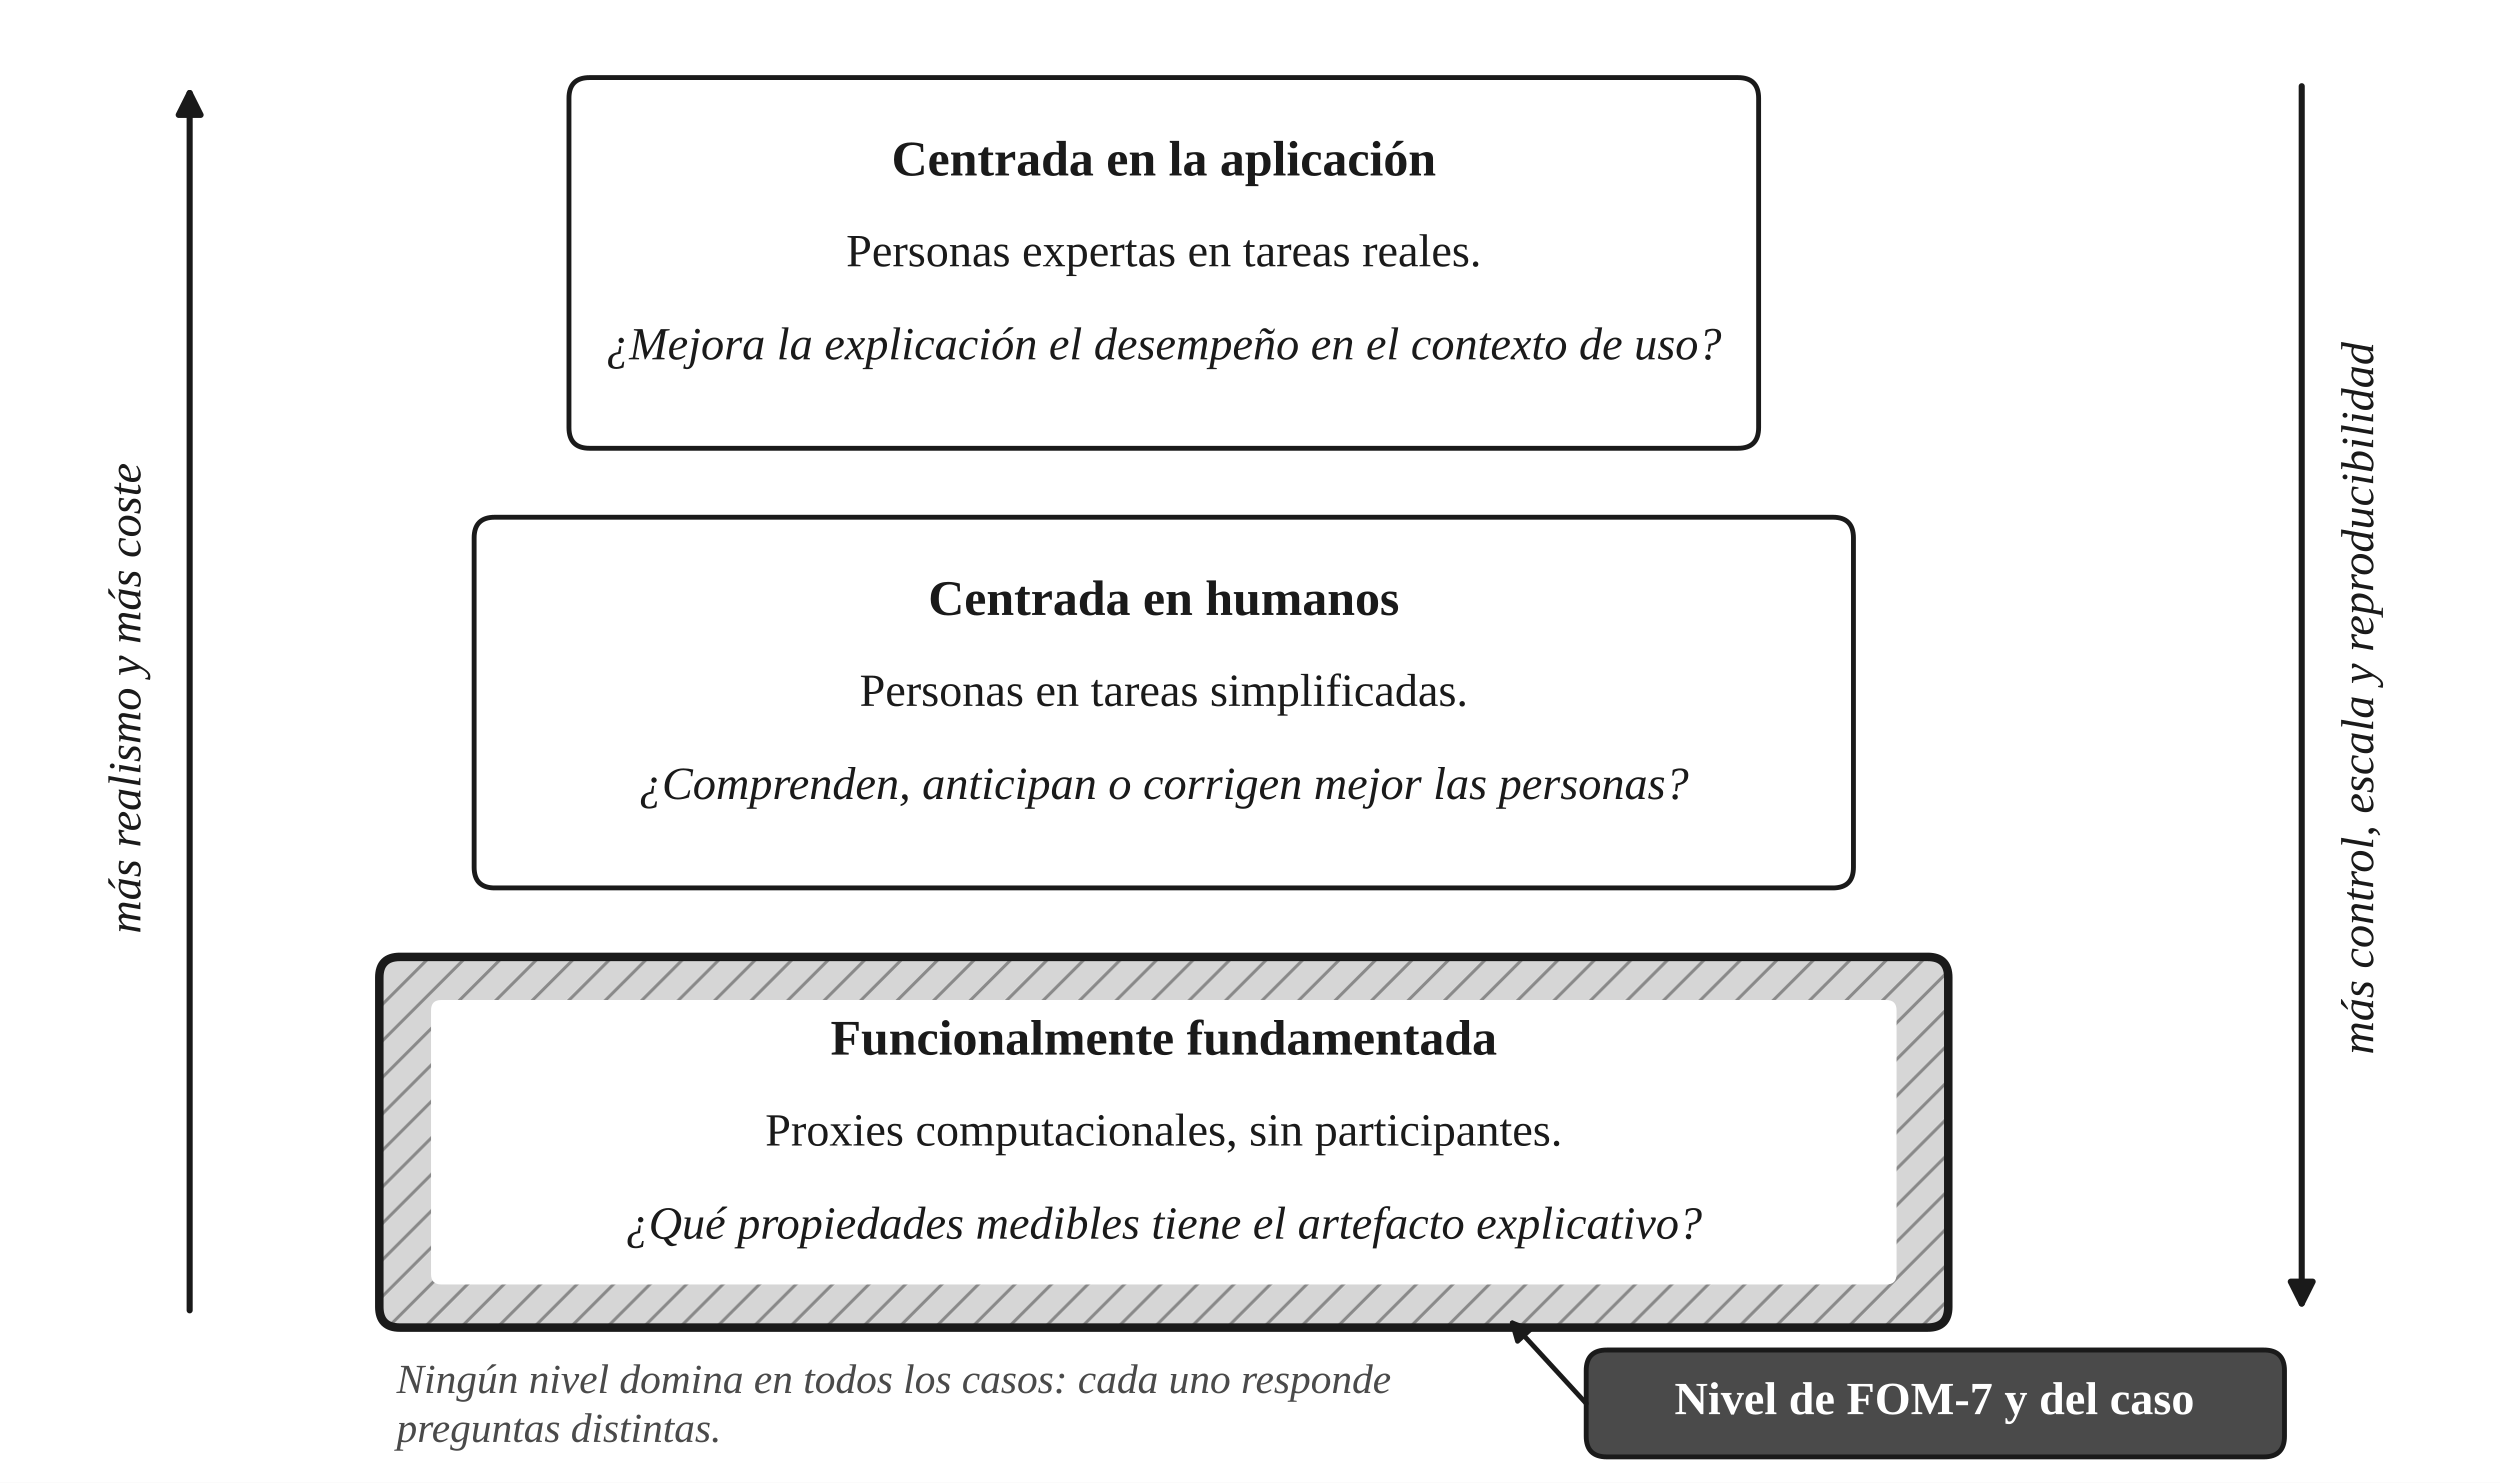
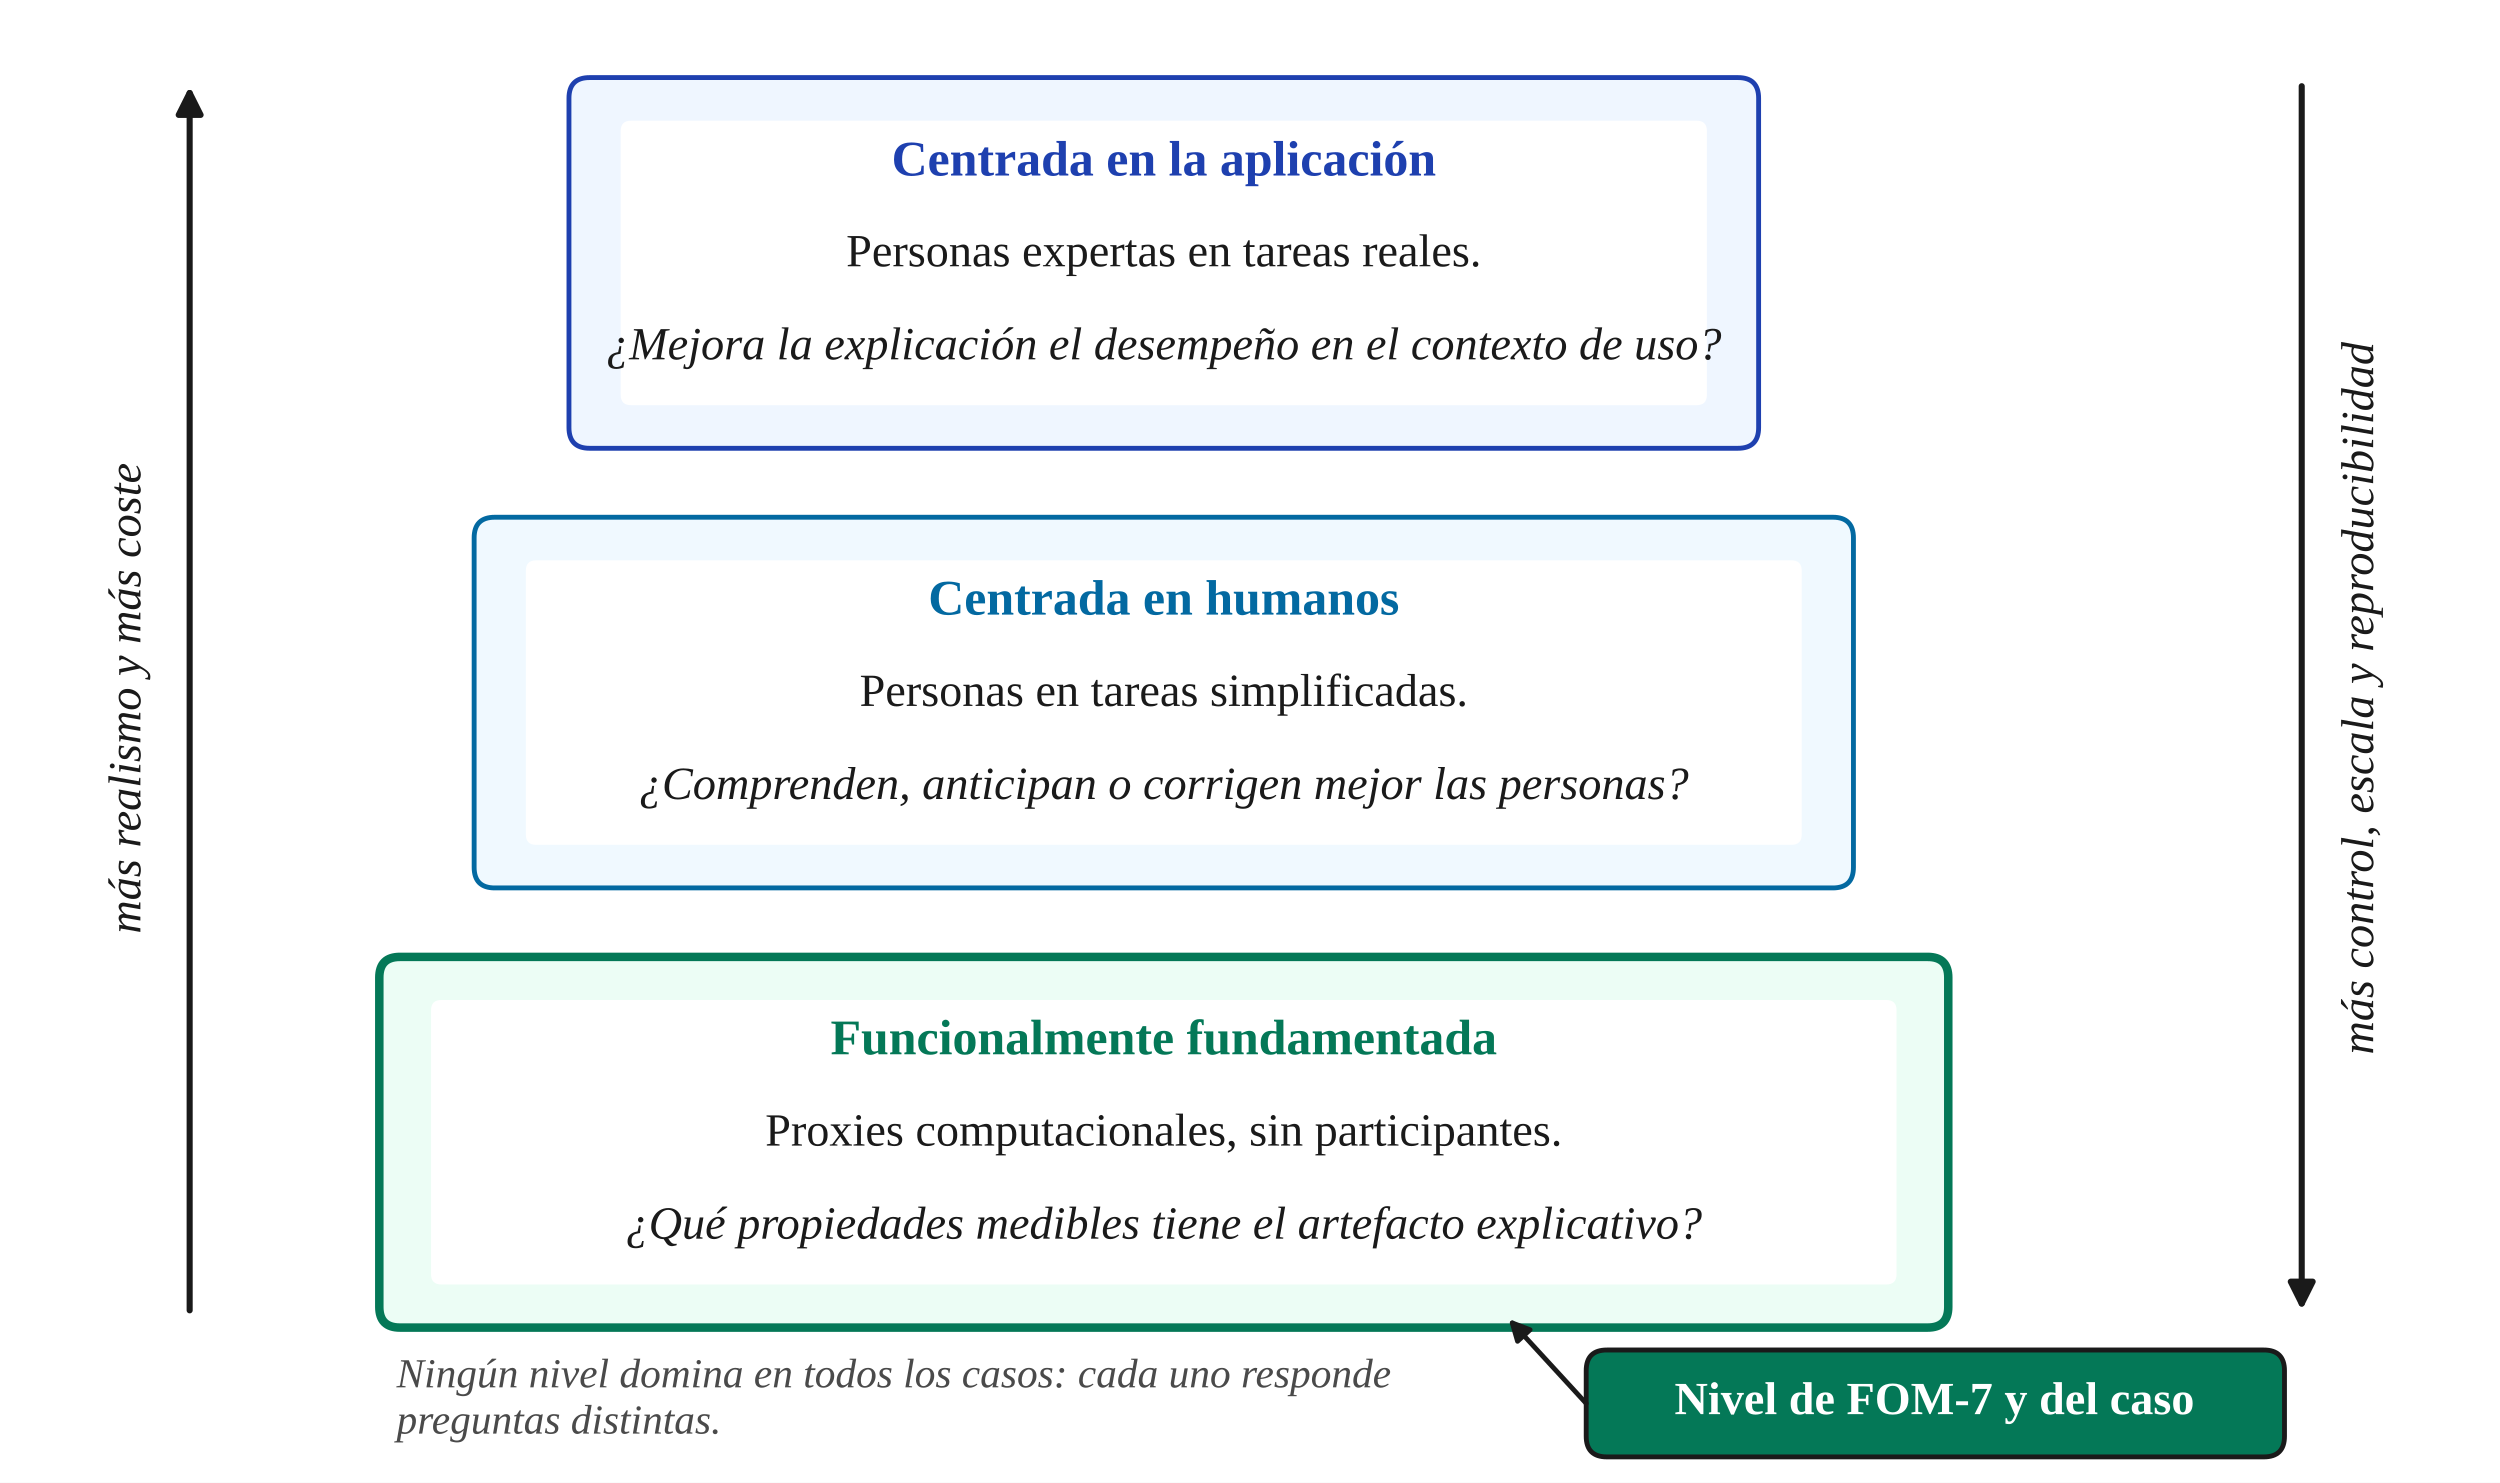
<svg xmlns="http://www.w3.org/2000/svg" width="411.024pt" height="243.78pt" viewBox="0 0 411.024 243.78" version="1.1">
  <defs>
    <style type="text/css">*{stroke-linejoin: round; stroke-linecap: butt}</style>
  </defs>
  <g id="figure_1">
    <g id="patch_1">
      <path d="M 0 243.78  L 411.024 243.78  L 411.024 0  L 0 0  z " style="fill: #ffffff" />
    </g>
    <g id="axes_1">
      <g id="patch_2">
-         <path d="M 96.945 73.701  L 285.732 73.701  Q 289.134 73.701 289.134 70.299  L 289.134 16.157  Q 289.134 12.756 285.732 12.756  L 96.945 12.756  Q 93.543 12.756 93.543 16.157  L 93.543 70.299  Q 93.543 73.701 96.945 73.701  z " clip-path="url(#pa3cc0b8a79)" style="fill: #ffffff; stroke: #1a1a1a; stroke-width: 0.8; stroke-linejoin: miter" />
+         <path d="M 96.945 73.701  L 285.732 73.701  Q 289.134 73.701 289.134 70.299  L 289.134 16.157  Q 289.134 12.756 285.732 12.756  L 96.945 12.756  Q 93.543 12.756 93.543 16.157  L 93.543 70.299  Q 93.543 73.701 96.945 73.701  z " clip-path="url(#p6efbd9426d)" style="fill: #eff6ff; stroke: #1e40af; stroke-width: 0.8; stroke-linejoin: miter" />
      </g>
      <g id="patch_3">
-         <path d="M 103.748 66.614  L 278.929 66.614  Q 280.63 66.614 280.63 64.913  L 280.63 21.543  Q 280.63 19.843 278.929 19.843  L 103.748 19.843  Q 102.047 19.843 102.047 21.543  L 102.047 64.913  Q 102.047 66.614 103.748 66.614  z " clip-path="url(#pa3cc0b8a79)" style="fill: #ffffff" />
+         <path d="M 103.748 66.614  L 278.929 66.614  Q 280.63 66.614 280.63 64.913  L 280.63 21.543  Q 280.63 19.843 278.929 19.843  L 103.748 19.843  Q 102.047 19.843 102.047 21.543  L 102.047 64.913  Q 102.047 66.614 103.748 66.614  z " clip-path="url(#p6efbd9426d)" style="fill: #ffffff" />
      </g>
      <g id="patch_4">
-         <path d="M 81.354 145.984  L 301.323 145.984  Q 304.724 145.984 304.724 142.583  L 304.724 88.441  Q 304.724 85.039 301.323 85.039  L 81.354 85.039  Q 77.953 85.039 77.953 88.441  L 77.953 142.583  Q 77.953 145.984 81.354 145.984  z " clip-path="url(#pa3cc0b8a79)" style="fill: #ffffff; stroke: #1a1a1a; stroke-width: 0.8; stroke-linejoin: miter" />
+         <path d="M 81.354 145.984  L 301.323 145.984  Q 304.724 145.984 304.724 142.583  L 304.724 88.441  Q 304.724 85.039 301.323 85.039  L 81.354 85.039  Q 77.953 85.039 77.953 88.441  L 77.953 142.583  Q 77.953 145.984 81.354 145.984  z " clip-path="url(#p6efbd9426d)" style="fill: #f0f9ff; stroke: #0369a1; stroke-width: 0.8; stroke-linejoin: miter" />
      </g>
      <g id="patch_5">
-         <path d="M 88.157 138.898  L 294.52 138.898  Q 296.22 138.898 296.22 137.197  L 296.22 93.827  Q 296.22 92.126 294.52 92.126  L 88.157 92.126  Q 86.457 92.126 86.457 93.827  L 86.457 137.197  Q 86.457 138.898 88.157 138.898  z " clip-path="url(#pa3cc0b8a79)" style="fill: #ffffff" />
+         <path d="M 88.157 138.898  L 294.52 138.898  Q 296.22 138.898 296.22 137.197  L 296.22 93.827  Q 296.22 92.126 294.52 92.126  L 88.157 92.126  Q 86.457 92.126 86.457 93.827  L 86.457 137.197  Q 86.457 138.898 88.157 138.898  z " clip-path="url(#p6efbd9426d)" style="fill: #ffffff" />
      </g>
      <g id="patch_6">
-         <path d="M 65.764 218.268  L 316.913 218.268  Q 320.315 218.268 320.315 214.866  L 320.315 160.724  Q 320.315 157.323 316.913 157.323  L 65.764 157.323  Q 62.362 157.323 62.362 160.724  L 62.362 214.866  Q 62.362 218.268 65.764 218.268  z " clip-path="url(#pa3cc0b8a79)" style="fill: url(#h44597a4d91); stroke: #1a1a1a; stroke-width: 1.4; stroke-linejoin: miter" />
+         <path d="M 65.764 218.268  L 316.913 218.268  Q 320.315 218.268 320.315 214.866  L 320.315 160.724  Q 320.315 157.323 316.913 157.323  L 65.764 157.323  Q 62.362 157.323 62.362 160.724  L 62.362 214.866  Q 62.362 218.268 65.764 218.268  z " clip-path="url(#p6efbd9426d)" style="fill: #ecfdf5; stroke: #047857; stroke-width: 1.4; stroke-linejoin: miter" />
      </g>
      <g id="patch_7">
-         <path d="M 72.567 211.181  L 310.11 211.181  Q 311.811 211.181 311.811 209.48  L 311.811 166.11  Q 311.811 164.409 310.11 164.409  L 72.567 164.409  Q 70.866 164.409 70.866 166.11  L 70.866 209.48  Q 70.866 211.181 72.567 211.181  z " clip-path="url(#pa3cc0b8a79)" style="fill: #ffffff" />
+         <path d="M 72.567 211.181  L 310.11 211.181  Q 311.811 211.181 311.811 209.48  L 311.811 166.11  Q 311.811 164.409 310.11 164.409  L 72.567 164.409  Q 70.866 164.409 70.866 166.11  L 70.866 209.48  Q 70.866 211.181 72.567 211.181  z " clip-path="url(#p6efbd9426d)" style="fill: #ffffff" />
      </g>
      <g id="patch_8">
-         <path d="M 264.189 239.528  L 372.189 239.528  Q 375.591 239.528 375.591 236.126  L 375.591 225.354  Q 375.591 221.953 372.189 221.953  L 264.189 221.953  Q 260.787 221.953 260.787 225.354  L 260.787 236.126  Q 260.787 239.528 264.189 239.528  z " clip-path="url(#pa3cc0b8a79)" style="fill: #4a4a4a; stroke: #1a1a1a; stroke-width: 0.8; stroke-linejoin: miter" />
+         <path d="M 264.189 239.528  L 372.189 239.528  Q 375.591 239.528 375.591 236.126  L 375.591 225.354  Q 375.591 221.953 372.189 221.953  L 264.189 221.953  Q 260.787 221.953 260.787 225.354  L 260.787 236.126  Q 260.787 239.528 264.189 239.528  z " clip-path="url(#p6efbd9426d)" style="fill: #047857; stroke: #1a1a1a; stroke-width: 0.8; stroke-linejoin: miter" />
      </g>
      <g id="text_1">
-         <text style="font-weight: 700; font-size: 8.2px; font-family: 'Times New Roman', 'DejaVu Serif', serif; text-anchor: middle; fill: #1a1a1a" x="191.339" y="28.851" transform="rotate(-0 191.3386 28.85085)">Centrada en la aplicación</text>
+         <text style="fill: #1e40af; font: 700 8.2px 'Times New Roman', 'DejaVu Serif', serif; text-anchor: middle" x="191.339" y="28.859" transform="rotate(-0 191.3386 28.8587)">Centrada en la aplicación</text>
      </g>
      <g id="text_2">
-         <text style="font-size: 7.6px; font-family: 'Times New Roman', 'DejaVu Serif', serif; text-anchor: middle; fill: #1a1a1a" x="191.339" y="43.771" transform="rotate(-0 191.3386 43.77126)">Personas expertas en tareas reales.</text>
+         <text style="fill: #1a1a1a; font: 7.6px 'Times New Roman', 'DejaVu Serif', serif; text-anchor: middle" x="191.339" y="43.779" transform="rotate(-0 191.3386 43.77854)">Personas expertas en tareas reales.</text>
      </g>
      <g id="text_3">
-         <text style="font-style: italic; font-size: 7.6px; font-family: 'Times New Roman', 'DejaVu Serif', serif; text-anchor: middle; fill: #1a1a1a" x="191.339" y="59.078" transform="rotate(-0 191.3386 59.07835)">¿Mejora la explicación el desempeño en el contexto de uso?</text>
+         <text style="fill: #1a1a1a; font: italic 7.6px 'Times New Roman', 'DejaVu Serif', serif; text-anchor: middle" x="191.339" y="59.078" transform="rotate(-0 191.3386 59.0785)">¿Mejora la explicación el desempeño en el contexto de uso?</text>
      </g>
      <g id="text_4">
-         <text style="font-weight: 700; font-size: 8.2px; font-family: 'Times New Roman', 'DejaVu Serif', serif; text-anchor: middle; fill: #1a1a1a" x="191.339" y="101.104" transform="rotate(-0 191.3386 101.1044)">Centrada en humanos</text>
+         <text style="fill: #0369a1; font: 700 8.2px 'Times New Roman', 'DejaVu Serif', serif; text-anchor: middle" x="191.339" y="101.051" transform="rotate(-0 191.3386 101.0506)">Centrada en humanos</text>
      </g>
      <g id="text_5">
-         <text style="font-size: 7.6px; font-family: 'Times New Roman', 'DejaVu Serif', serif; text-anchor: middle; fill: #1a1a1a" x="191.339" y="116.055" transform="rotate(-0 191.3386 116.0547)">Personas en tareas simplificadas.</text>
+         <text style="fill: #1a1a1a; font: 7.6px 'Times New Roman', 'DejaVu Serif', serif; text-anchor: middle" x="191.339" y="116.062" transform="rotate(-0 191.3386 116.062)">Personas en tareas simplificadas.</text>
      </g>
      <g id="text_6">
-         <text style="font-style: italic; font-size: 7.6px; font-family: 'Times New Roman', 'DejaVu Serif', serif; text-anchor: middle; fill: #1a1a1a" x="191.339" y="131.362" transform="rotate(-0 191.3386 131.3618)">¿Comprenden, anticipan o corrigen mejor las personas?</text>
+         <text style="fill: #1a1a1a; font: italic 7.6px 'Times New Roman', 'DejaVu Serif', serif; text-anchor: middle" x="191.339" y="131.362" transform="rotate(-0 191.3386 131.362)">¿Comprenden, anticipan o corrigen mejor las personas?</text>
      </g>
      <g id="text_7">
-         <text style="font-weight: 700; font-size: 8.2px; font-family: 'Times New Roman', 'DejaVu Serif', serif; text-anchor: middle; fill: #1a1a1a" x="191.339" y="173.39" transform="rotate(-0 191.3386 173.3902)">Funcionalmente fundamentada</text>
+         <text style="fill: #047857; font: 700 8.2px 'Times New Roman', 'DejaVu Serif', serif; text-anchor: middle" x="191.339" y="173.334" transform="rotate(-0 191.3386 173.334)">Funcionalmente fundamentada</text>
      </g>
      <g id="text_8">
-         <text style="font-size: 7.6px; font-family: 'Times New Roman', 'DejaVu Serif', serif; text-anchor: middle; fill: #1a1a1a" x="191.339" y="188.338" transform="rotate(-0 191.3386 188.3382)">Proxies computacionales, sin participantes.</text>
+         <text style="fill: #1a1a1a; font: 7.6px 'Times New Roman', 'DejaVu Serif', serif; text-anchor: middle" x="191.339" y="188.345" transform="rotate(-0 191.3386 188.3455)">Proxies computacionales, sin participantes.</text>
      </g>
      <g id="text_9">
-         <text style="font-style: italic; font-size: 7.6px; font-family: 'Times New Roman', 'DejaVu Serif', serif; text-anchor: middle; fill: #1a1a1a" x="191.339" y="203.645" transform="rotate(-0 191.3386 203.6453)">¿Qué propiedades medibles tiene el artefacto explicativo?</text>
+         <text style="fill: #1a1a1a; font: italic 7.6px 'Times New Roman', 'DejaVu Serif', serif; text-anchor: middle" x="191.339" y="203.645" transform="rotate(-0 191.3386 203.6454)">¿Qué propiedades medibles tiene el artefacto explicativo?</text>
      </g>
      <g id="text_10">
-         <text style="font-style: italic; font-size: 7.6px; font-family: 'Times New Roman', 'DejaVu Serif', serif; fill: #1a1a1a" transform="translate(23.07835 153.505) rotate(-90)">más realismo y más coste</text>
+         <text style="fill: #1a1a1a; font: italic 7.6px 'Times New Roman', 'DejaVu Serif', serif" transform="translate(23.0785 153.5032) rotate(-90)">más realismo y más coste</text>
      </g>
      <g id="text_11">
-         <text style="font-style: italic; font-size: 7.6px; font-family: 'Times New Roman', 'DejaVu Serif', serif; fill: #1a1a1a" transform="translate(390.165 173.3813) rotate(-90)">más control, escala y reproducibilidad</text>
+         <text style="fill: #1a1a1a; font: italic 7.6px 'Times New Roman', 'DejaVu Serif', serif" transform="translate(390.1651 173.376) rotate(-90)">más control, escala y reproducibilidad</text>
      </g>
      <g id="text_12">
-         <text style="font-weight: 700; font-size: 7.6px; font-family: 'Times New Roman', 'DejaVu Serif', serif; text-anchor: middle; fill: #ffffff" x="318.047" y="232.496" transform="rotate(-0 318.0472 232.4957)">Nivel de FOM-7 y del caso</text>
+         <text style="fill: #ffffff; font: 700 7.6px 'Times New Roman', 'DejaVu Serif', serif; text-anchor: middle" x="318.047" y="232.496" transform="rotate(-0 318.0472 232.4959)">Nivel de FOM-7 y del caso</text>
      </g>
      <g id="text_13">
-         <text style="font-style: italic; font-size: 6.8px; font-family: 'Times New Roman', 'DejaVu Serif', serif; fill: #4a4a4a" transform="translate(65.19685 229.0202)">Ningún nivel domina en todos los casos: cada uno responde</text>
-         <text style="font-style: italic; font-size: 6.8px; font-family: 'Times New Roman', 'DejaVu Serif', serif; fill: #4a4a4a" transform="translate(65.19685 237.066)">preguntas distintas.</text>
+         <text style="fill: #4a4a4a; font: italic 6.8px 'Times New Roman', 'DejaVu Serif', serif" transform="translate(65.19685 228.0918)">Ningún nivel domina en todos los casos: cada uno responde</text>
+         <text style="fill: #4a4a4a; font: italic 6.8px 'Times New Roman', 'DejaVu Serif', serif" transform="translate(65.19685 235.6974)">preguntas distintas.</text>
      </g>
      <g id="patch_9">
-         <path d="M 31.181 215.433  Q 31.181 114.803 31.181 15.291  " clip-path="url(#pa3cc0b8a79)" style="fill: none; stroke: #1a1a1a; stroke-linecap: round" />
-         <path d="M 29.381 18.891  L 31.181 15.291  L 32.981 18.891  z " clip-path="url(#pa3cc0b8a79)" style="fill: #1a1a1a; stroke: #1a1a1a; stroke-linecap: round" />
+         <path d="M 31.181 215.433  Q 31.181 114.803 31.181 15.291  " clip-path="url(#p6efbd9426d)" style="fill: none; stroke: #1a1a1a; stroke-linecap: round" />
+         <path d="M 29.381 18.891  L 31.181 15.291  L 32.981 18.891  z " clip-path="url(#p6efbd9426d)" style="fill: #1a1a1a; stroke: #1a1a1a; stroke-linecap: round" />
      </g>
      <g id="patch_10">
-         <path d="M 378.425 14.173  Q 378.425 114.803 378.425 214.315  " clip-path="url(#pa3cc0b8a79)" style="fill: none; stroke: #1a1a1a; stroke-linecap: round" />
-         <path d="M 380.225 210.715  L 378.425 214.315  L 376.625 210.715  z " clip-path="url(#pa3cc0b8a79)" style="fill: #1a1a1a; stroke: #1a1a1a; stroke-linecap: round" />
+         <path d="M 378.425 14.173  Q 378.425 114.803 378.425 214.315  " clip-path="url(#p6efbd9426d)" style="fill: none; stroke: #1a1a1a; stroke-linecap: round" />
+         <path d="M 380.225 210.715  L 378.425 214.315  L 376.625 210.715  z " clip-path="url(#p6efbd9426d)" style="fill: #1a1a1a; stroke: #1a1a1a; stroke-linecap: round" />
      </g>
      <g id="patch_11">
-         <path d="M 260.787 230.74  Q 254.409 223.795 248.636 217.509  " clip-path="url(#pa3cc0b8a79)" style="fill: none; stroke: #1a1a1a; stroke-width: 0.8; stroke-linecap: round" />
-         <path d="M 249.499 220.518  L 248.636 217.509  L 251.562 218.624  z " clip-path="url(#pa3cc0b8a79)" style="fill: #1a1a1a; stroke: #1a1a1a; stroke-width: 0.8; stroke-linecap: round" />
+         <path d="M 260.787 230.74  Q 254.409 223.795 248.636 217.509  " clip-path="url(#p6efbd9426d)" style="fill: none; stroke: #1a1a1a; stroke-width: 0.8; stroke-linecap: round" />
+         <path d="M 249.499 220.518  L 248.636 217.509  L 251.562 218.624  z " clip-path="url(#p6efbd9426d)" style="fill: #1a1a1a; stroke: #1a1a1a; stroke-width: 0.8; stroke-linecap: round" />
      </g>
    </g>
  </g>
  <defs>
-     <clipPath id="pa3cc0b8a79">
+     <clipPath id="p6efbd9426d">
      <rect x="0" y="0" width="411.024" height="243.78" />
    </clipPath>
  </defs>
-   <defs>
-     <pattern id="h44597a4d91" patternUnits="userSpaceOnUse" x="0" y="0" width="72" height="72">
-       <rect x="0" y="0" width="73" height="73" fill="#d6d6d6" />
-       <path d="M -36 36  L 36 -36  M -33 39  L 39 -33  M -30 42  L 42 -30  M -27 45  L 45 -27  M -24 48  L 48 -24  M -21 51  L 51 -21  M -18 54  L 54 -18  M -15 57  L 57 -15  M -12 60  L 60 -12  M -9 63  L 63 -9  M -6 66  L 66 -6  M -3 69  L 69 -3  M 0 72  L 72 0  M 3 75  L 75 3  M 6 78  L 78 6  M 9 81  L 81 9  M 12 84  L 84 12  M 15 87  L 87 15  M 18 90  L 90 18  M 21 93  L 93 21  M 24 96  L 96 24  M 27 99  L 99 27  M 30 102  L 102 30  M 33 105  L 105 33  M 36 108  L 108 36  " style="fill: #8a8a8a; stroke: #8a8a8a; stroke-width: 0.5; stroke-linecap: butt; stroke-linejoin: miter" />
-     </pattern>
-   </defs>
</svg>
